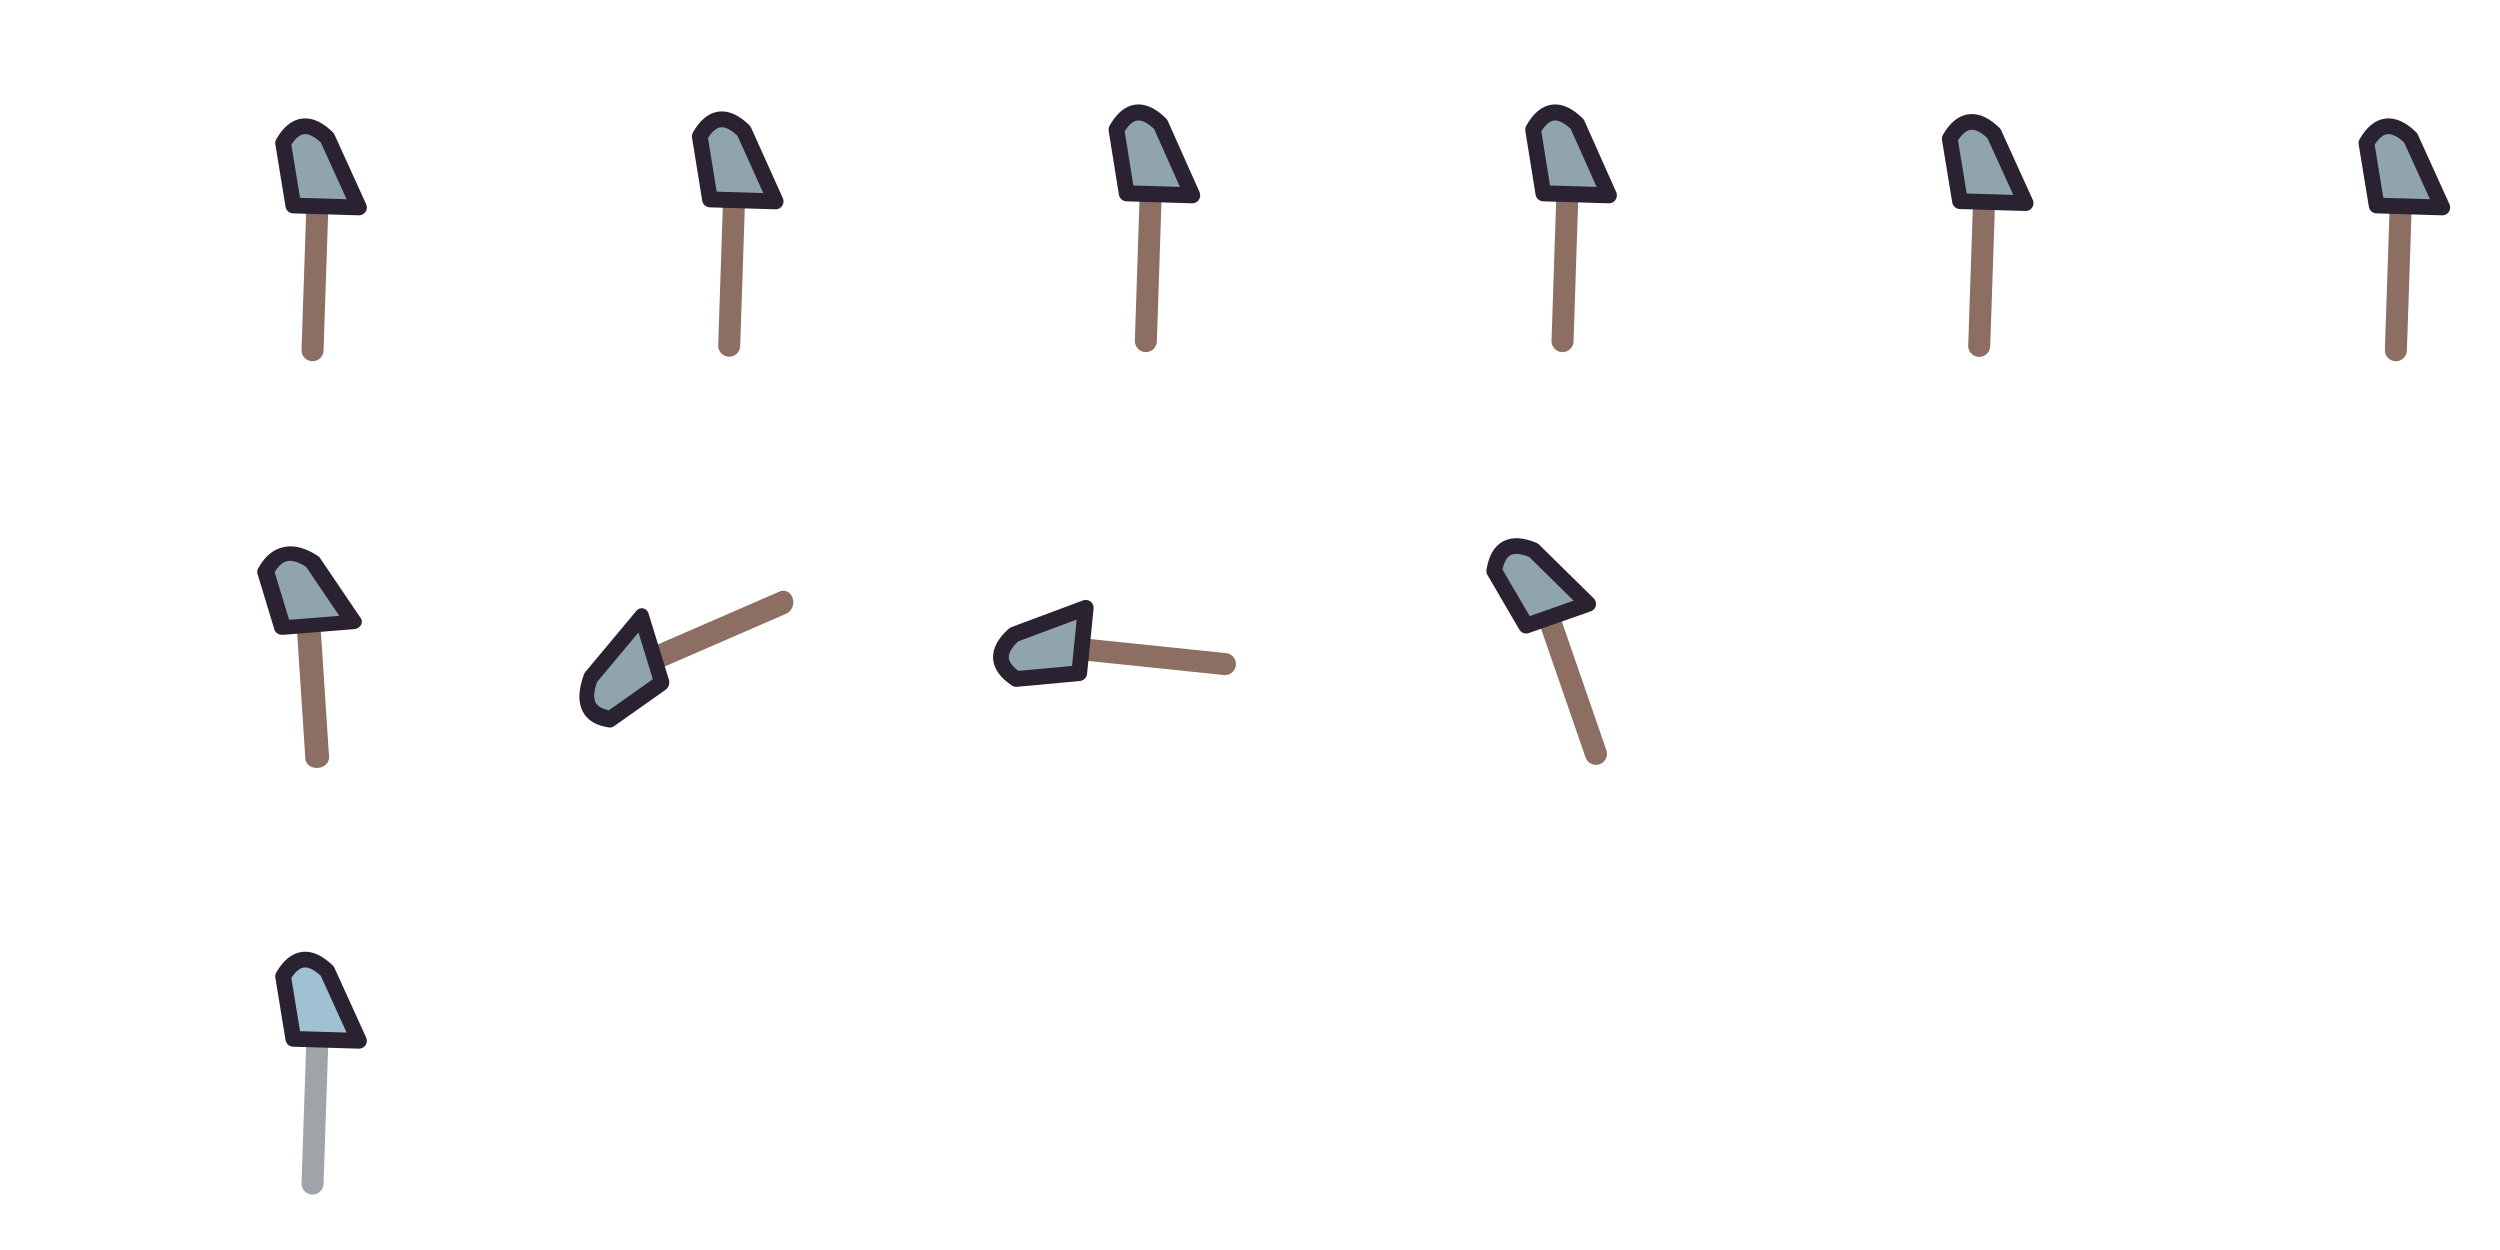
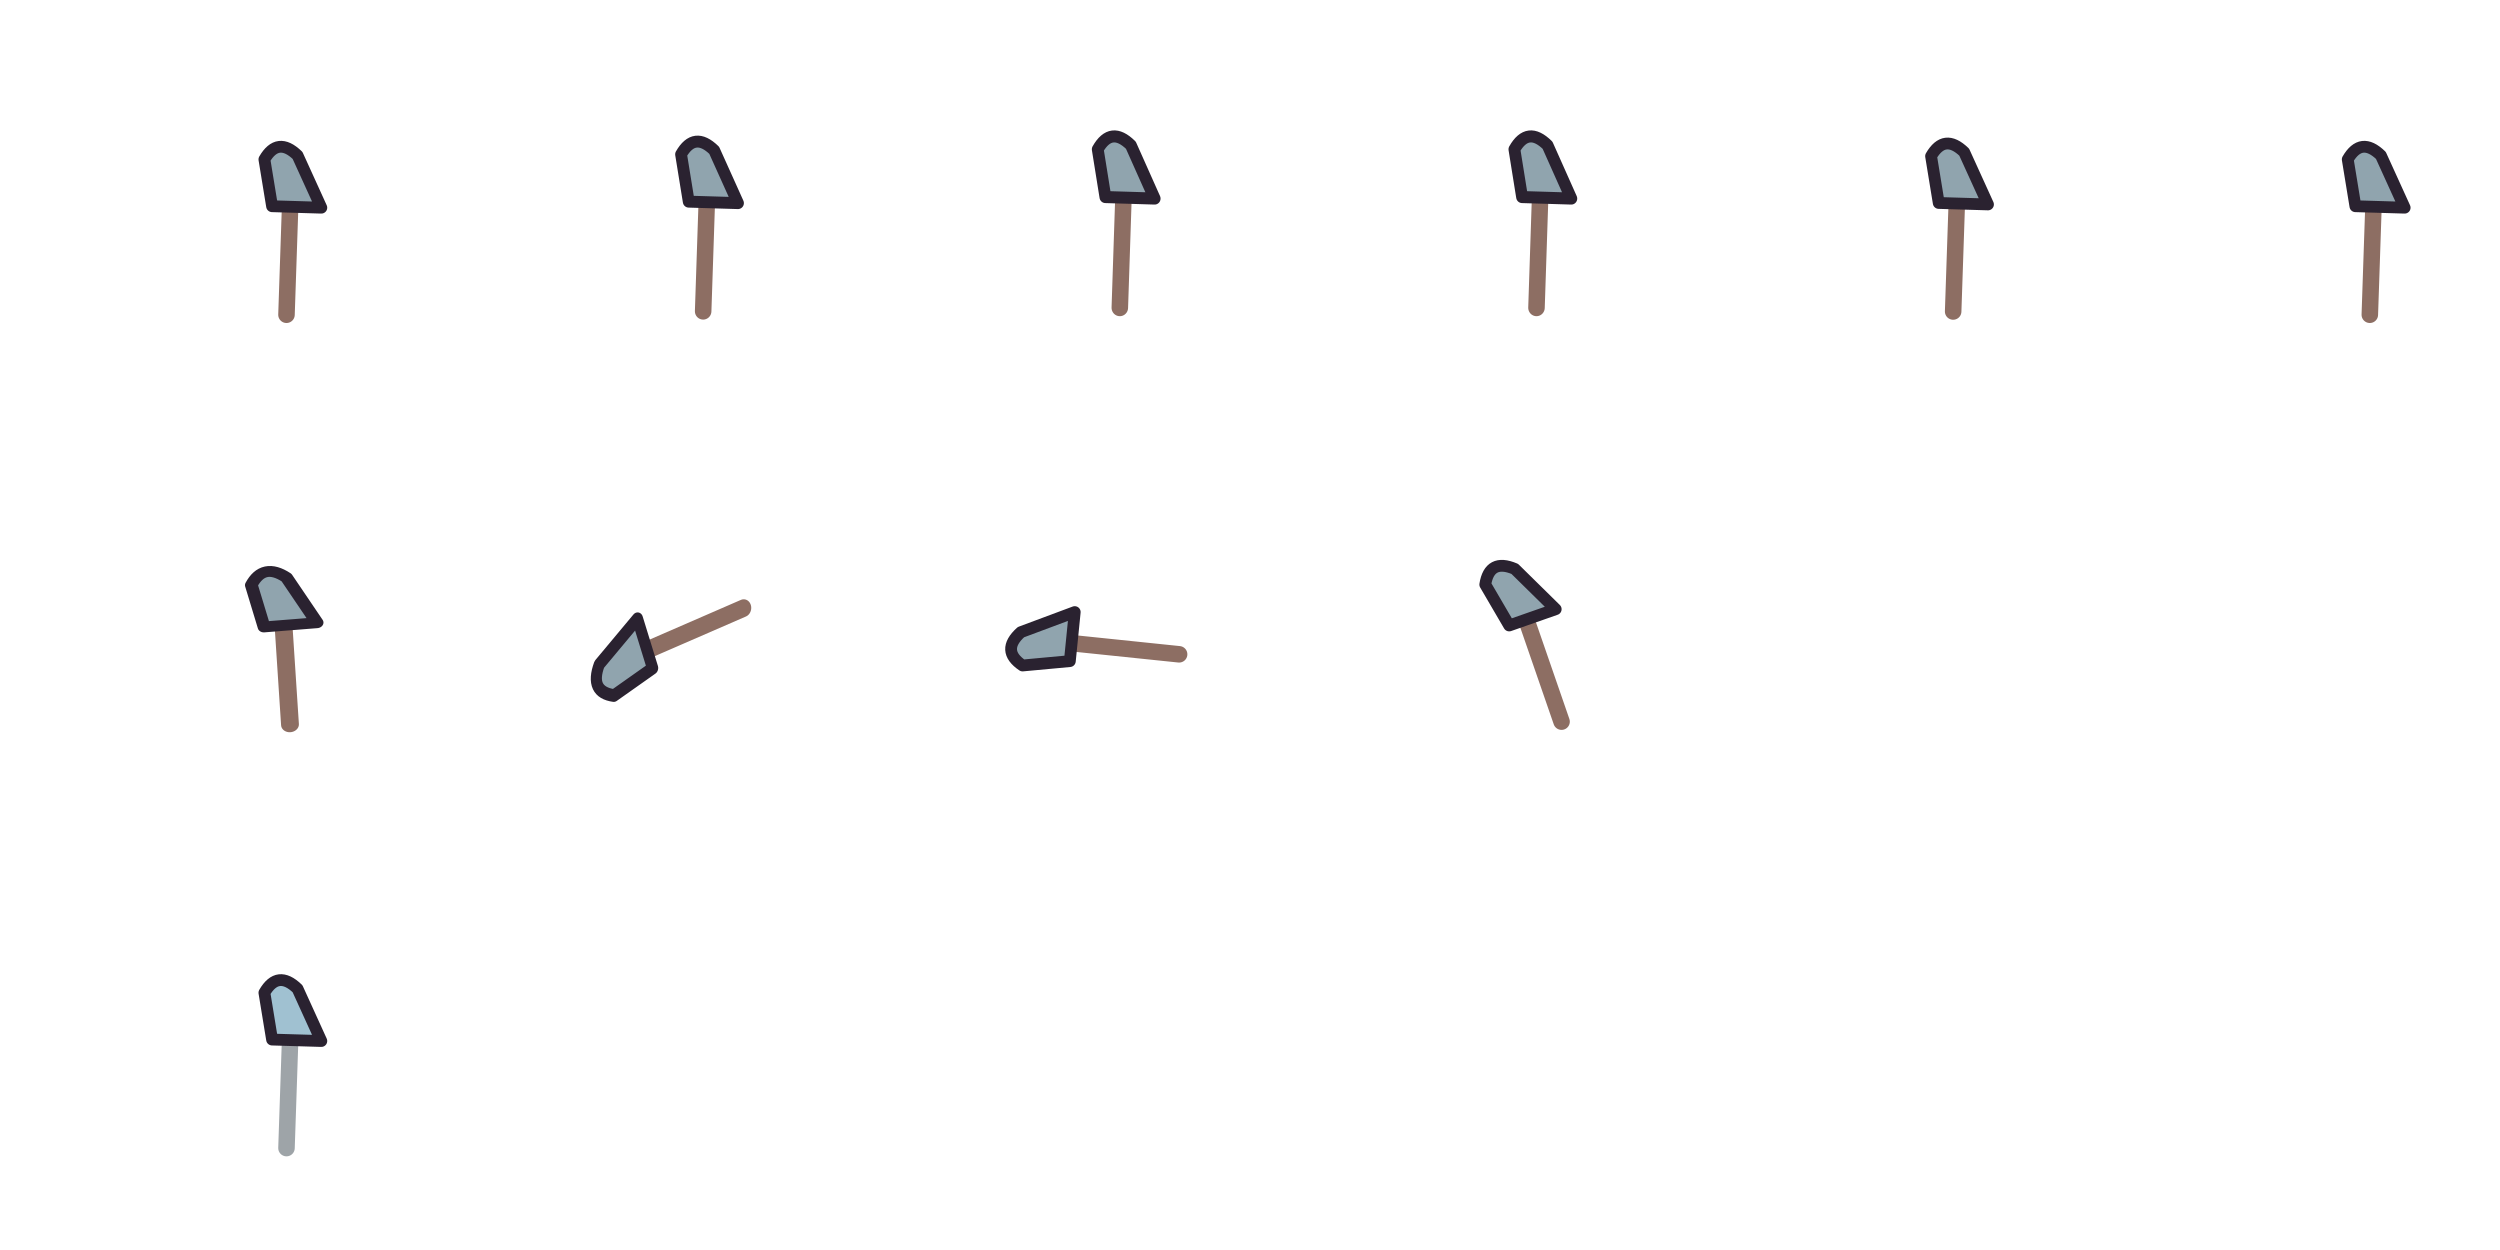
- <svg xmlns="http://www.w3.org/2000/svg" width="576" height="288" viewBox="0 0 576 288">
-   <g transform="translate(0 0)">
+ <svg xmlns="http://www.w3.org/2000/svg" width="768" height="384" viewBox="0 0 768 384">
+   <g transform="translate(16 16)">
    <g transform="translate(48 88) rotate(0) scale(1 1) translate(-48 -88)">
      <g transform="rotate(-15 67 62)">
        <g transform="translate(67 77) scale(1.45)">
          <path d="M0,3 L7,-20" fill="none" stroke="#8d6e63" stroke-width="3.5" stroke-linejoin="round" stroke-linecap="round" />
          <path d="M3,-20 L13,-17 L11,-29 Q8,-34 4,-30 Z" fill="#90a4ae" stroke="#2a2230" stroke-width="2.5" stroke-linejoin="round" stroke-linecap="round" />
        </g>
      </g>
    </g>
  </g>
-   <g transform="translate(96 0)">
+   <g transform="translate(144 16)">
    <g transform="translate(48 87) rotate(0) scale(1 1.01) translate(-48 -88)">
      <g transform="rotate(-15 67 62)">
        <g transform="translate(67 77) scale(1.45)">
          <path d="M0,3 L7,-20" fill="none" stroke="#8d6e63" stroke-width="3.5" stroke-linejoin="round" stroke-linecap="round" />
          <path d="M3,-20 L13,-17 L11,-29 Q8,-34 4,-30 Z" fill="#90a4ae" stroke="#2a2230" stroke-width="2.5" stroke-linejoin="round" stroke-linecap="round" />
        </g>
      </g>
    </g>
  </g>
-   <g transform="translate(192 0)">
+   <g transform="translate(272 16)">
    <g transform="translate(48 86) rotate(0) scale(1 1.02) translate(-48 -88)">
      <g transform="rotate(-15 67 62)">
        <g transform="translate(67 77) scale(1.45)">
          <path d="M0,3 L7,-20" fill="none" stroke="#8d6e63" stroke-width="3.5" stroke-linejoin="round" stroke-linecap="round" />
          <path d="M3,-20 L13,-17 L11,-29 Q8,-34 4,-30 Z" fill="#90a4ae" stroke="#2a2230" stroke-width="2.5" stroke-linejoin="round" stroke-linecap="round" />
        </g>
      </g>
    </g>
  </g>
-   <g transform="translate(288 0)">
+   <g transform="translate(400 16)">
    <g transform="translate(48 86) rotate(0) scale(1 1.02) translate(-48 -88)">
      <g transform="rotate(-15 67 62)">
        <g transform="translate(67 77) scale(1.45)">
          <path d="M0,3 L7,-20" fill="none" stroke="#8d6e63" stroke-width="3.5" stroke-linejoin="round" stroke-linecap="round" />
          <path d="M3,-20 L13,-17 L11,-29 Q8,-34 4,-30 Z" fill="#90a4ae" stroke="#2a2230" stroke-width="2.5" stroke-linejoin="round" stroke-linecap="round" />
        </g>
      </g>
    </g>
  </g>
-   <g transform="translate(384 0)">
+   <g transform="translate(528 16)">
    <g transform="translate(48 87) rotate(0) scale(1 1) translate(-48 -88)">
      <g transform="rotate(-15 67 62)">
        <g transform="translate(67 77) scale(1.45)">
          <path d="M0,3 L7,-20" fill="none" stroke="#8d6e63" stroke-width="3.5" stroke-linejoin="round" stroke-linecap="round" />
          <path d="M3,-20 L13,-17 L11,-29 Q8,-34 4,-30 Z" fill="#90a4ae" stroke="#2a2230" stroke-width="2.5" stroke-linejoin="round" stroke-linecap="round" />
        </g>
      </g>
    </g>
  </g>
-   <g transform="translate(480 0)">
+   <g transform="translate(656 16)">
    <g transform="translate(48 88) rotate(0) scale(1 1) translate(-48 -88)">
      <g transform="rotate(-15 67 62)">
        <g transform="translate(67 77) scale(1.45)">
          <path d="M0,3 L7,-20" fill="none" stroke="#8d6e63" stroke-width="3.5" stroke-linejoin="round" stroke-linecap="round" />
          <path d="M3,-20 L13,-17 L11,-29 Q8,-34 4,-30 Z" fill="#90a4ae" stroke="#2a2230" stroke-width="2.5" stroke-linejoin="round" stroke-linecap="round" />
        </g>
      </g>
    </g>
  </g>
-   <g transform="translate(0 96)">
+   <g transform="translate(16 144)">
    <g transform="translate(48 88) rotate(-6) scale(1.08 0.92) translate(-48 -88)">
      <g transform="rotate(-15 67 62)">
        <g transform="translate(67 77) scale(1.45)">
          <path d="M0,3 L7,-20" fill="none" stroke="#8d6e63" stroke-width="3.5" stroke-linejoin="round" stroke-linecap="round" />
          <path d="M3,-20 L13,-17 L11,-29 Q8,-34 4,-30 Z" fill="#90a4ae" stroke="#2a2230" stroke-width="2.5" stroke-linejoin="round" stroke-linecap="round" />
        </g>
      </g>
    </g>
  </g>
-   <g transform="translate(96 96)">
+   <g transform="translate(144 144)">
    <g transform="translate(48 81) rotate(8) scale(0.94 1.08) translate(-48 -88)">
      <g transform="rotate(-135 67 62)">
        <g transform="translate(67 77) scale(1.45)">
          <path d="M0,3 L7,-20" fill="none" stroke="#8d6e63" stroke-width="3.5" stroke-linejoin="round" stroke-linecap="round" />
          <path d="M3,-20 L13,-17 L11,-29 Q8,-34 4,-30 Z" fill="#90a4ae" stroke="#2a2230" stroke-width="2.5" stroke-linejoin="round" stroke-linecap="round" />
        </g>
      </g>
    </g>
  </g>
-   <g transform="translate(192 96)">
+   <g transform="translate(272 144)">
    <g transform="translate(48 83) rotate(10) scale(1 1) translate(-48 -88)">
      <g transform="rotate(-111 67 62)">
        <g transform="translate(67 77) scale(1.45)">
          <path d="M0,3 L7,-20" fill="none" stroke="#8d6e63" stroke-width="3.5" stroke-linejoin="round" stroke-linecap="round" />
          <path d="M3,-20 L13,-17 L11,-29 Q8,-34 4,-30 Z" fill="#90a4ae" stroke="#2a2230" stroke-width="2.5" stroke-linejoin="round" stroke-linecap="round" />
        </g>
      </g>
    </g>
  </g>
-   <g transform="translate(288 96)">
+   <g transform="translate(400 144)">
    <g transform="translate(48 87) rotate(3) scale(1 1) translate(-48 -88)">
      <g transform="rotate(-39 67 62)">
        <g transform="translate(67 77) scale(1.45)">
          <path d="M0,3 L7,-20" fill="none" stroke="#8d6e63" stroke-width="3.5" stroke-linejoin="round" stroke-linecap="round" />
          <path d="M3,-20 L13,-17 L11,-29 Q8,-34 4,-30 Z" fill="#90a4ae" stroke="#2a2230" stroke-width="2.5" stroke-linejoin="round" stroke-linecap="round" />
        </g>
      </g>
    </g>
  </g>
-   <g transform="translate(0 192)">
+   <g transform="translate(16 272)">
    <g transform="translate(48 88) rotate(0) scale(1 1) translate(-48 -88)">
      <g transform="rotate(-15 67 62)">
        <g transform="translate(67 77) scale(1.45)">
          <path d="M0,3 L7,-20" fill="none" stroke="#9ea4a8" stroke-width="3.5" stroke-linejoin="round" stroke-linecap="round" />
          <path d="M3,-20 L13,-17 L11,-29 Q8,-34 4,-30 Z" fill="#a0c1d1" stroke="#2a2230" stroke-width="2.5" stroke-linejoin="round" stroke-linecap="round" />
        </g>
      </g>
    </g>
  </g>
</svg>
